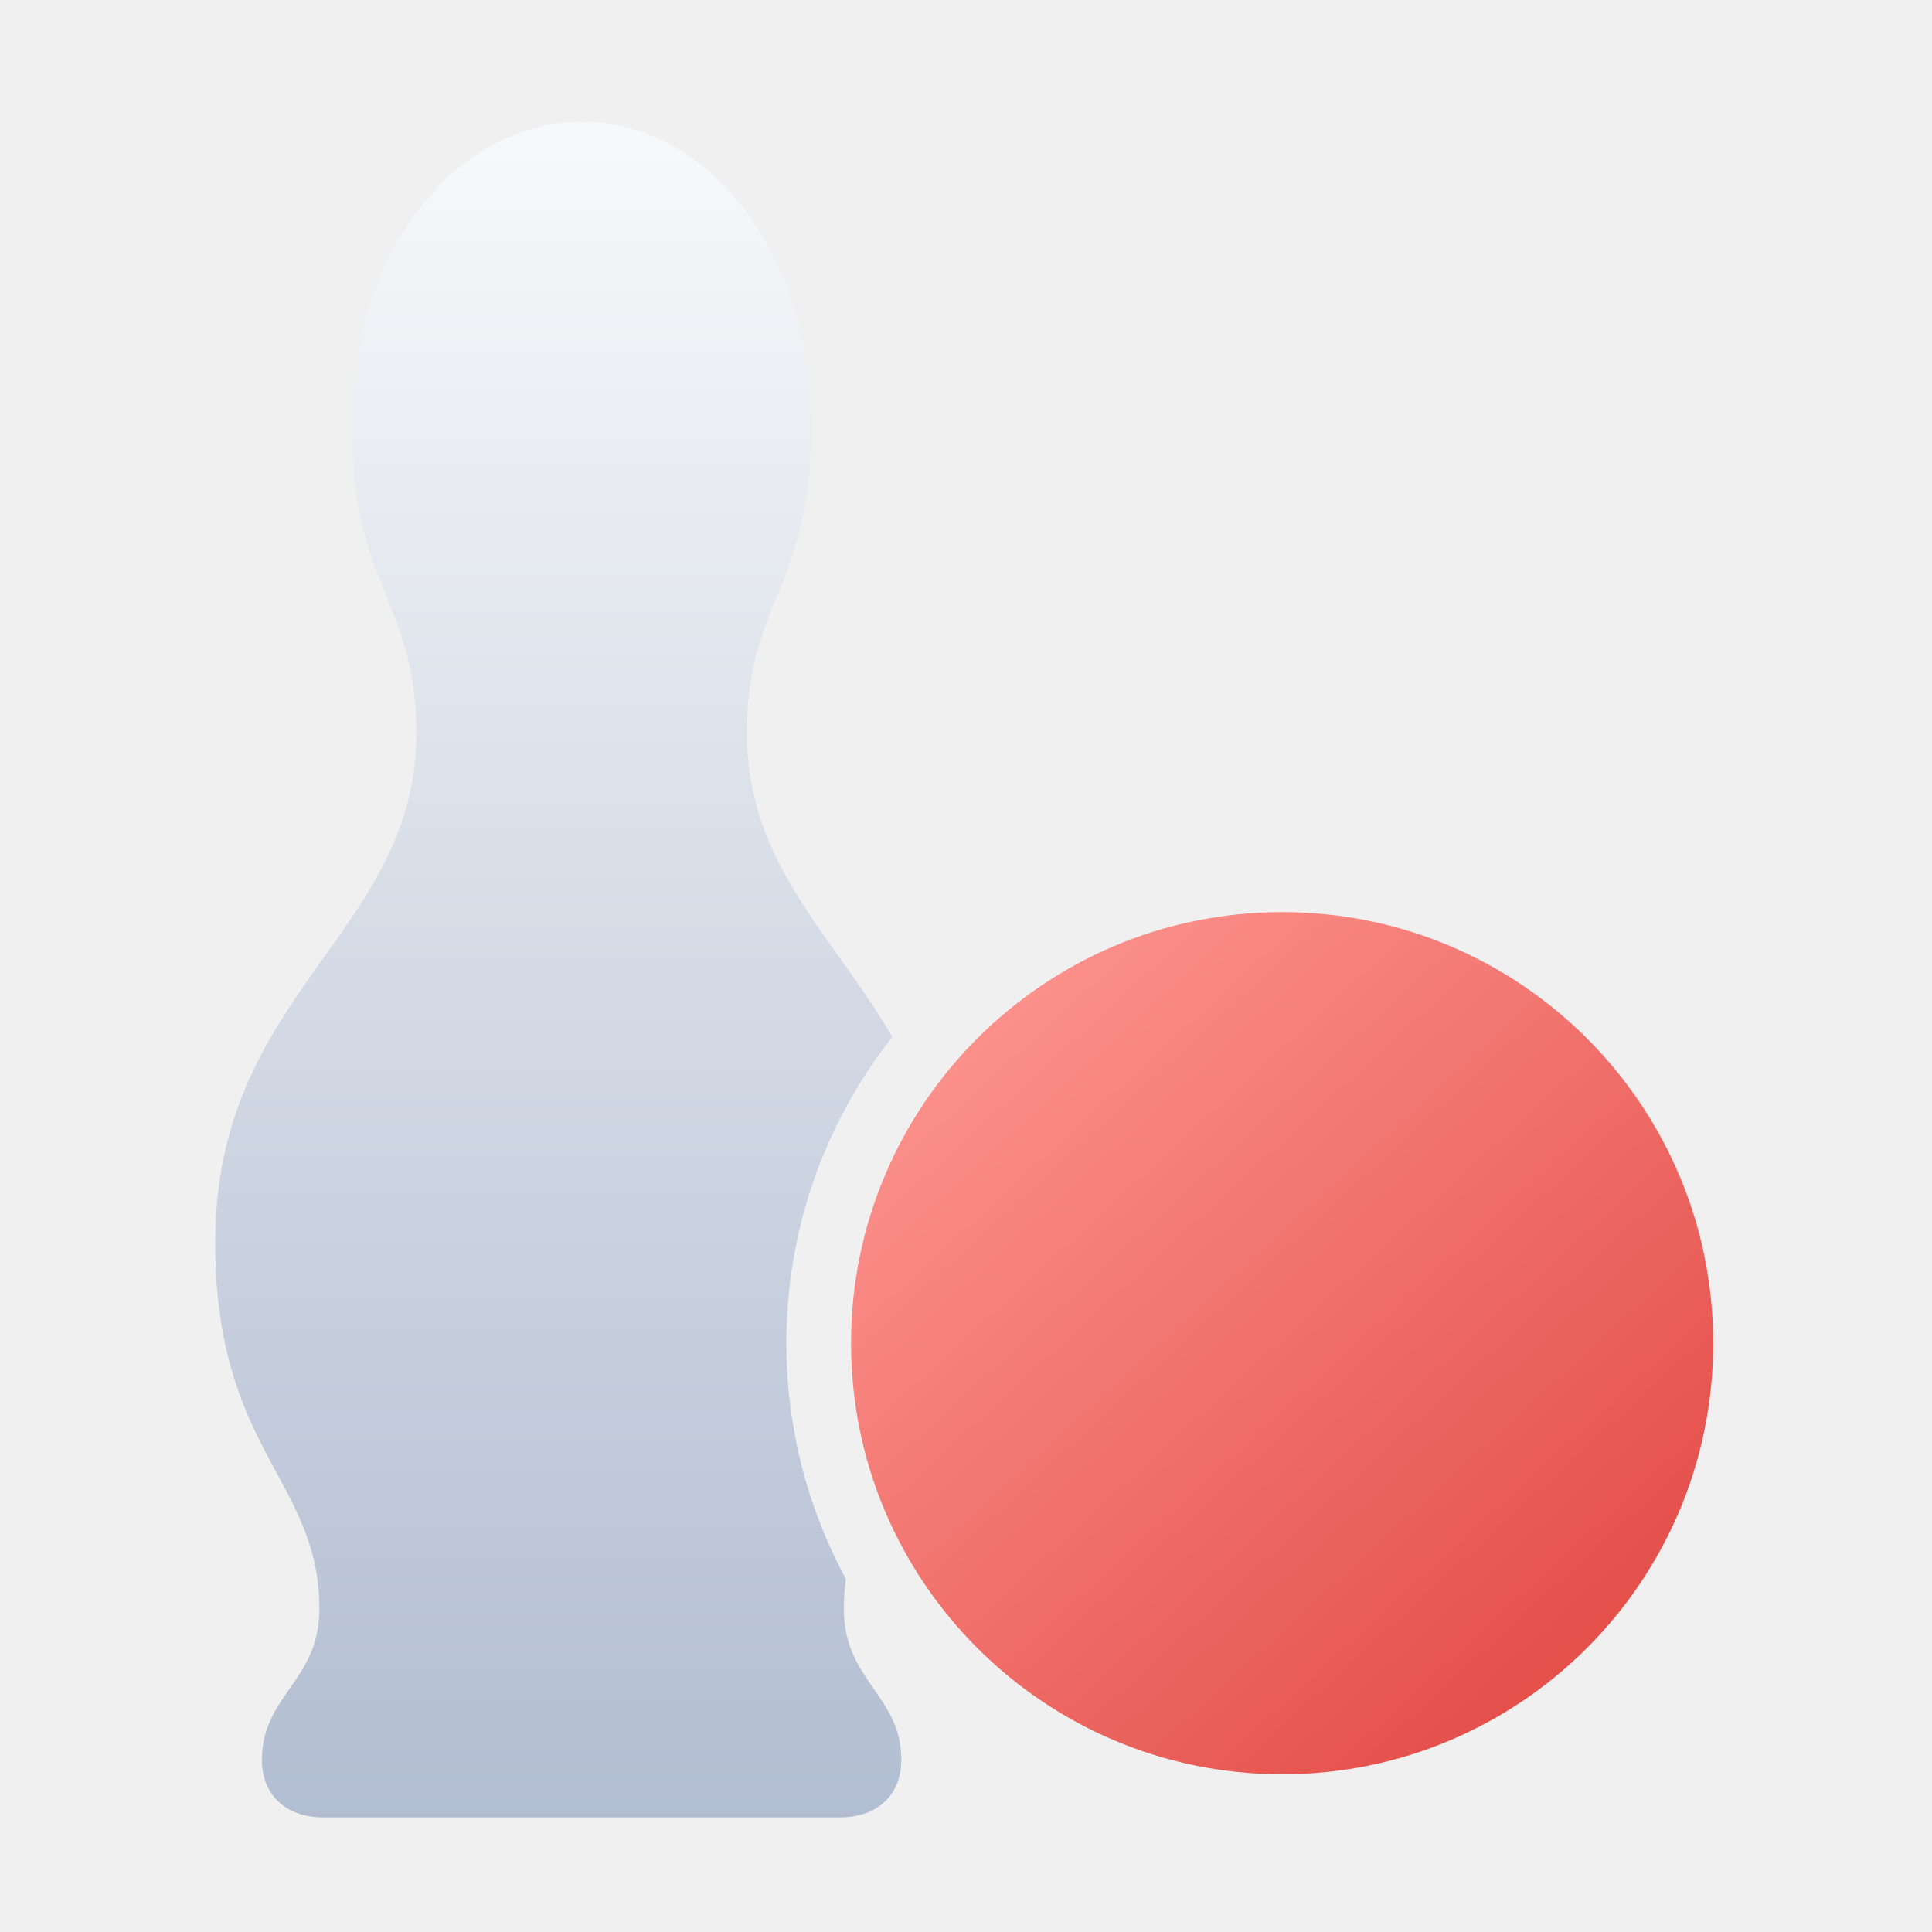
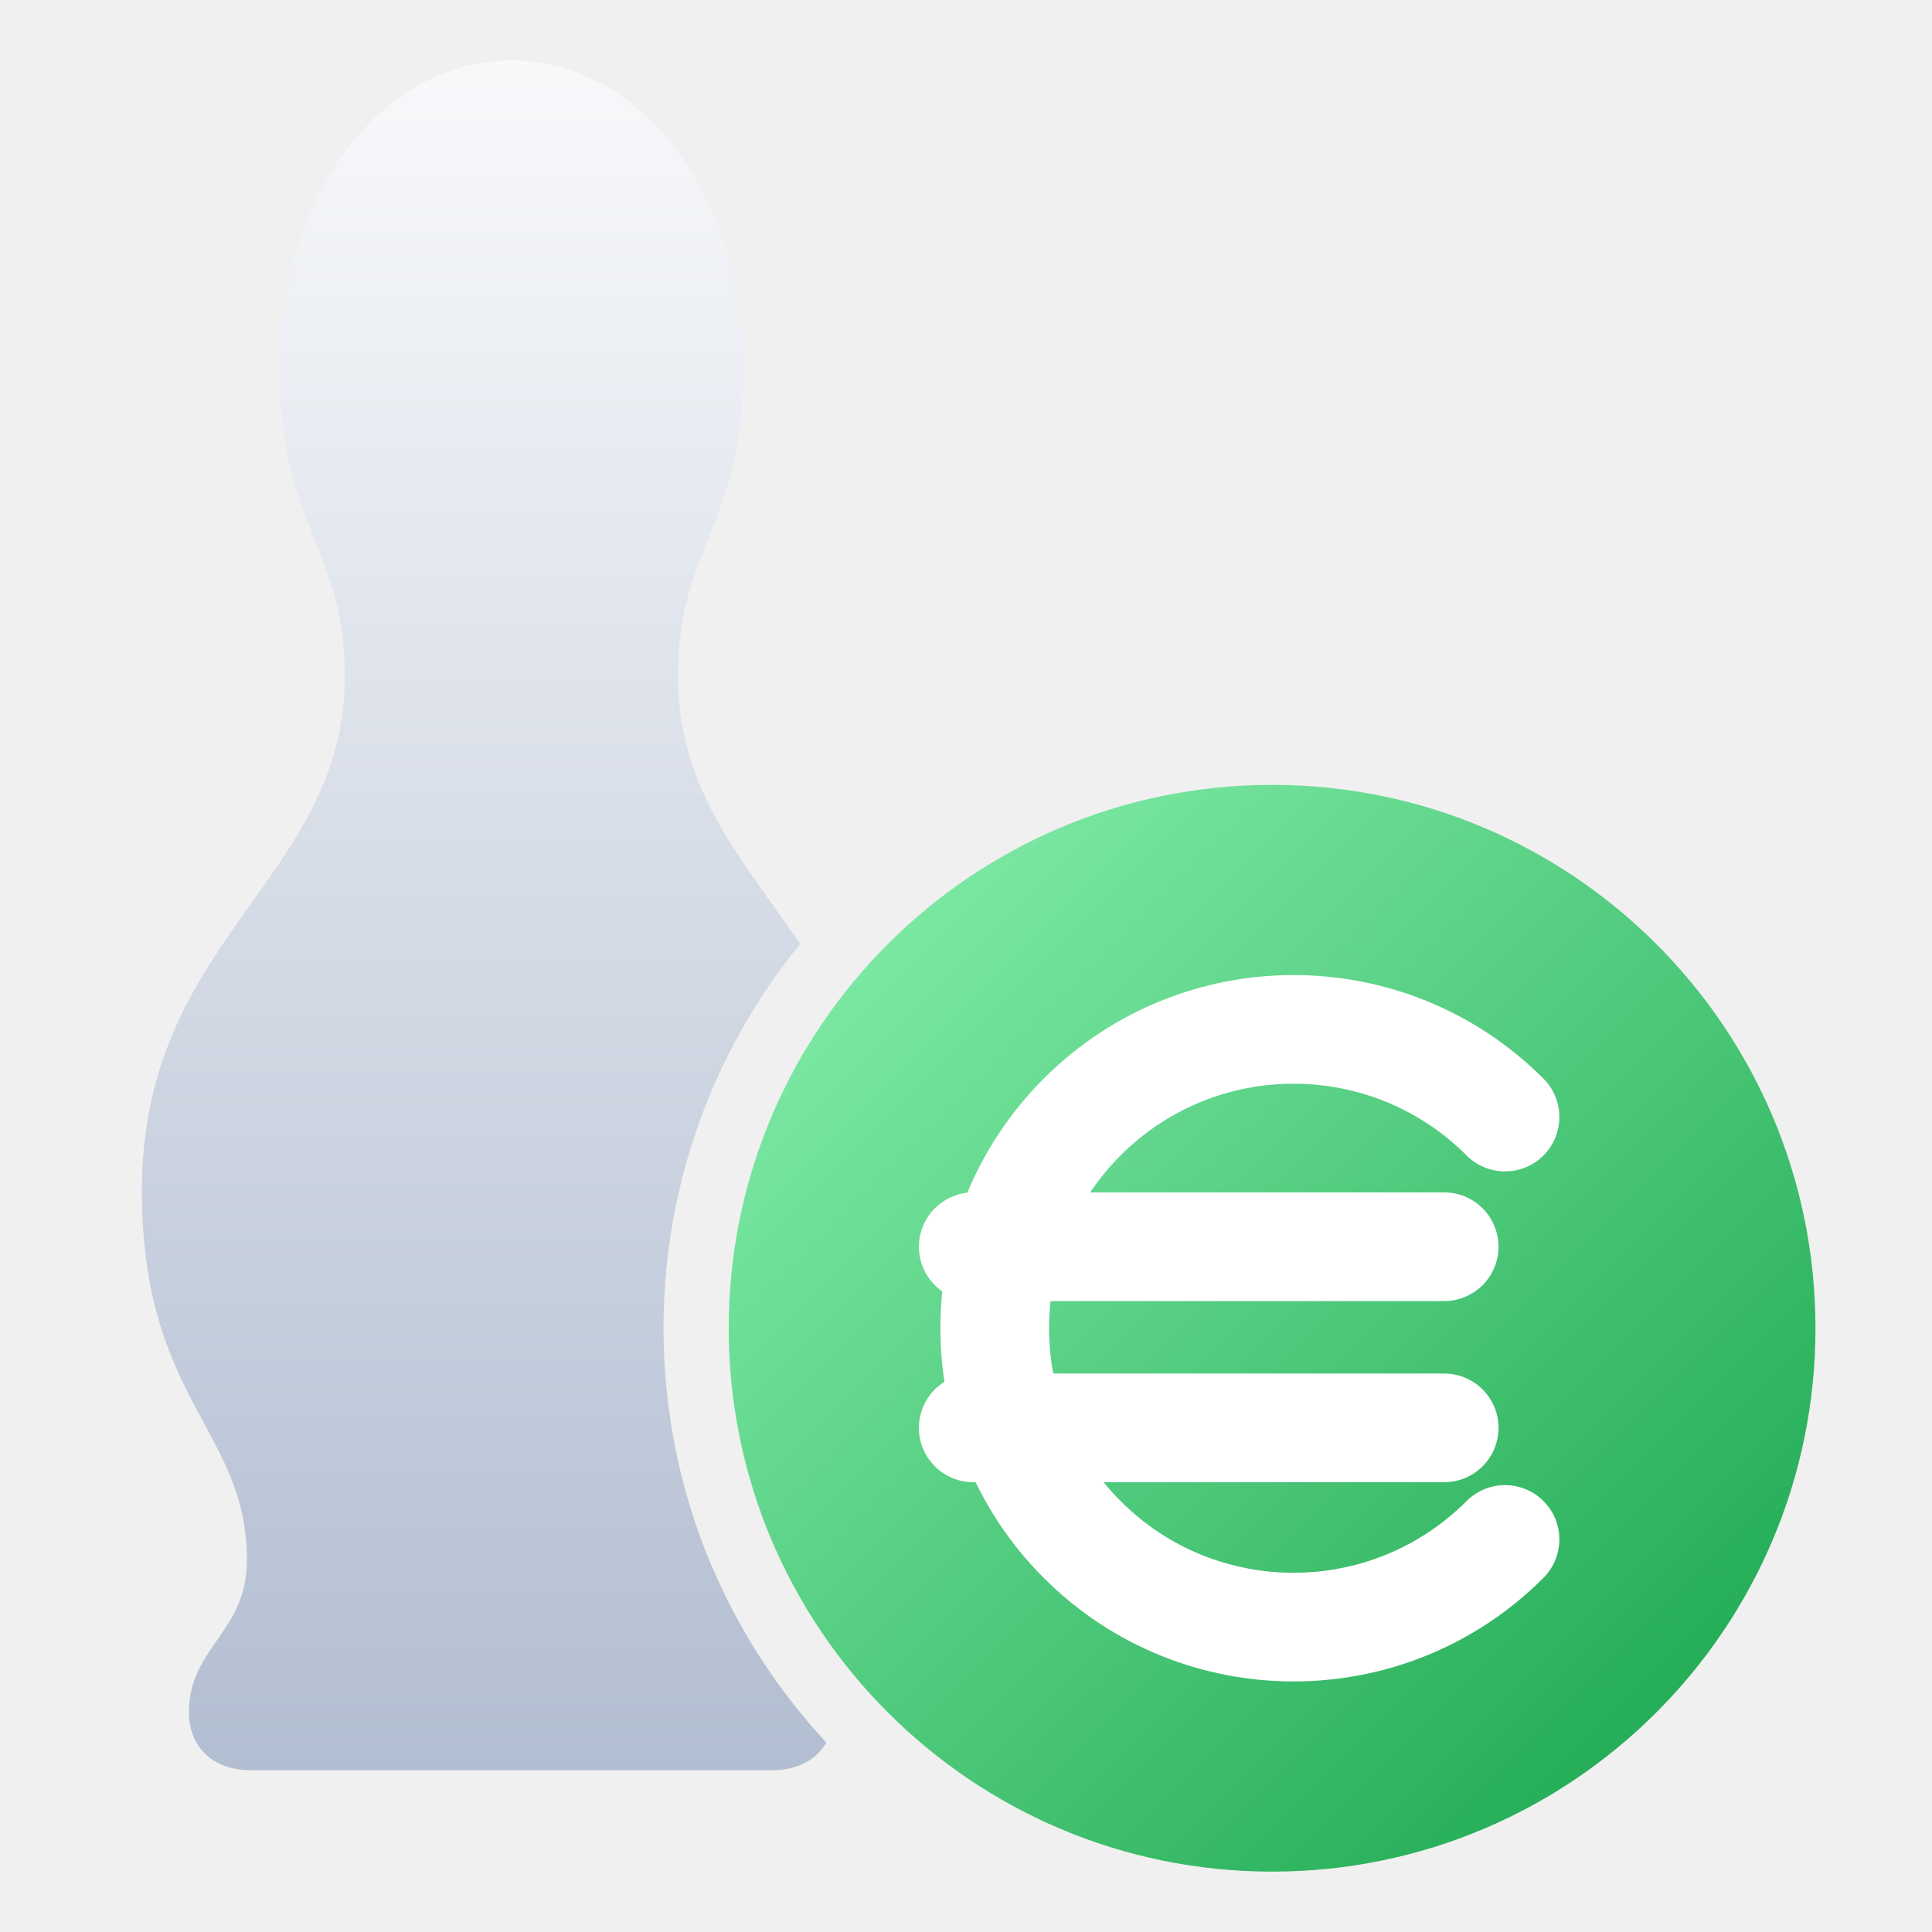
<svg xmlns="http://www.w3.org/2000/svg" width="64" height="64" viewBox="0 0 64 64" fill="none">
  <defs>
    <linearGradient id="pin" x1="0" y1="4" x2="0" y2="62" gradientUnits="userSpaceOnUse">
      <stop offset="0" stop-color="#ffffff" />
      <stop offset="1" stop-color="#a9b6cc" />
    </linearGradient>
-     <linearGradient id="ball" x1="31" y1="31" x2="53" y2="55" gradientUnits="userSpaceOnUse">
-       <stop offset="0" stop-color="#ff9a95" />
-       <stop offset="1" stop-color="#e0433e" />
+     <linearGradient id="ball" x1="30" y1="30" x2="58" y2="58" gradientUnits="userSpaceOnUse">
+       <stop offset="0" stop-color="#86efac" />
+       <stop offset="1" stop-color="#16a34a" />
    </linearGradient>
    <mask id="ball-cut">
      <rect width="64" height="64" fill="#fff" />
-       <circle cx="41.5" cy="43" r="13.8" fill="#000" />
+       <circle cx="43" cy="44" r="16.8" fill="#000" />
    </mask>
  </defs>
-   <g transform="translate(32 32) scale(1.19) translate(-32.7 -32.5)">
+   <g transform="translate(32 32) scale(1.2) translate(-34.55 -34)">
    <path mask="url(#ball-cut)" fill="url(#pin)" d="M22 9c3.5 0 6.4 3.6 6.4 8.5 0 4.4-1.8 4.9-1.8 8.5 0 5.6 5.6 7.2 5.6 14.2 0 5.8-2.9 6.6-2.9 10.2 0 2 1.6 2.4 1.6 4.2 0 1-.7 1.6-1.7 1.6H14.8c-1 0-1.7-.6-1.7-1.6 0-1.8 1.6-2.2 1.6-4.2 0-3.6-2.9-4.4-2.9-10.2 0-7 5.6-8.6 5.6-14.2 0-3.6-1.8-4.1-1.8-8.5C15.6 12.6 18.5 9 22 9Z" />
-     <circle cx="41.5" cy="43" r="12" fill="url(#ball)" />
+     <circle cx="43" cy="44" r="15" fill="url(#ball)" />
+     <g stroke="#ffffff" stroke-width="3" stroke-linecap="round" fill="none">
+       <path d="M49.43 38.17a8.25 8.25 0 1 0 0 11.66" />
+       <path d="M34.75 41.75h13" />
+       <path d="M34.75 46.75h13" />
+     </g>
  </g>
</svg>
